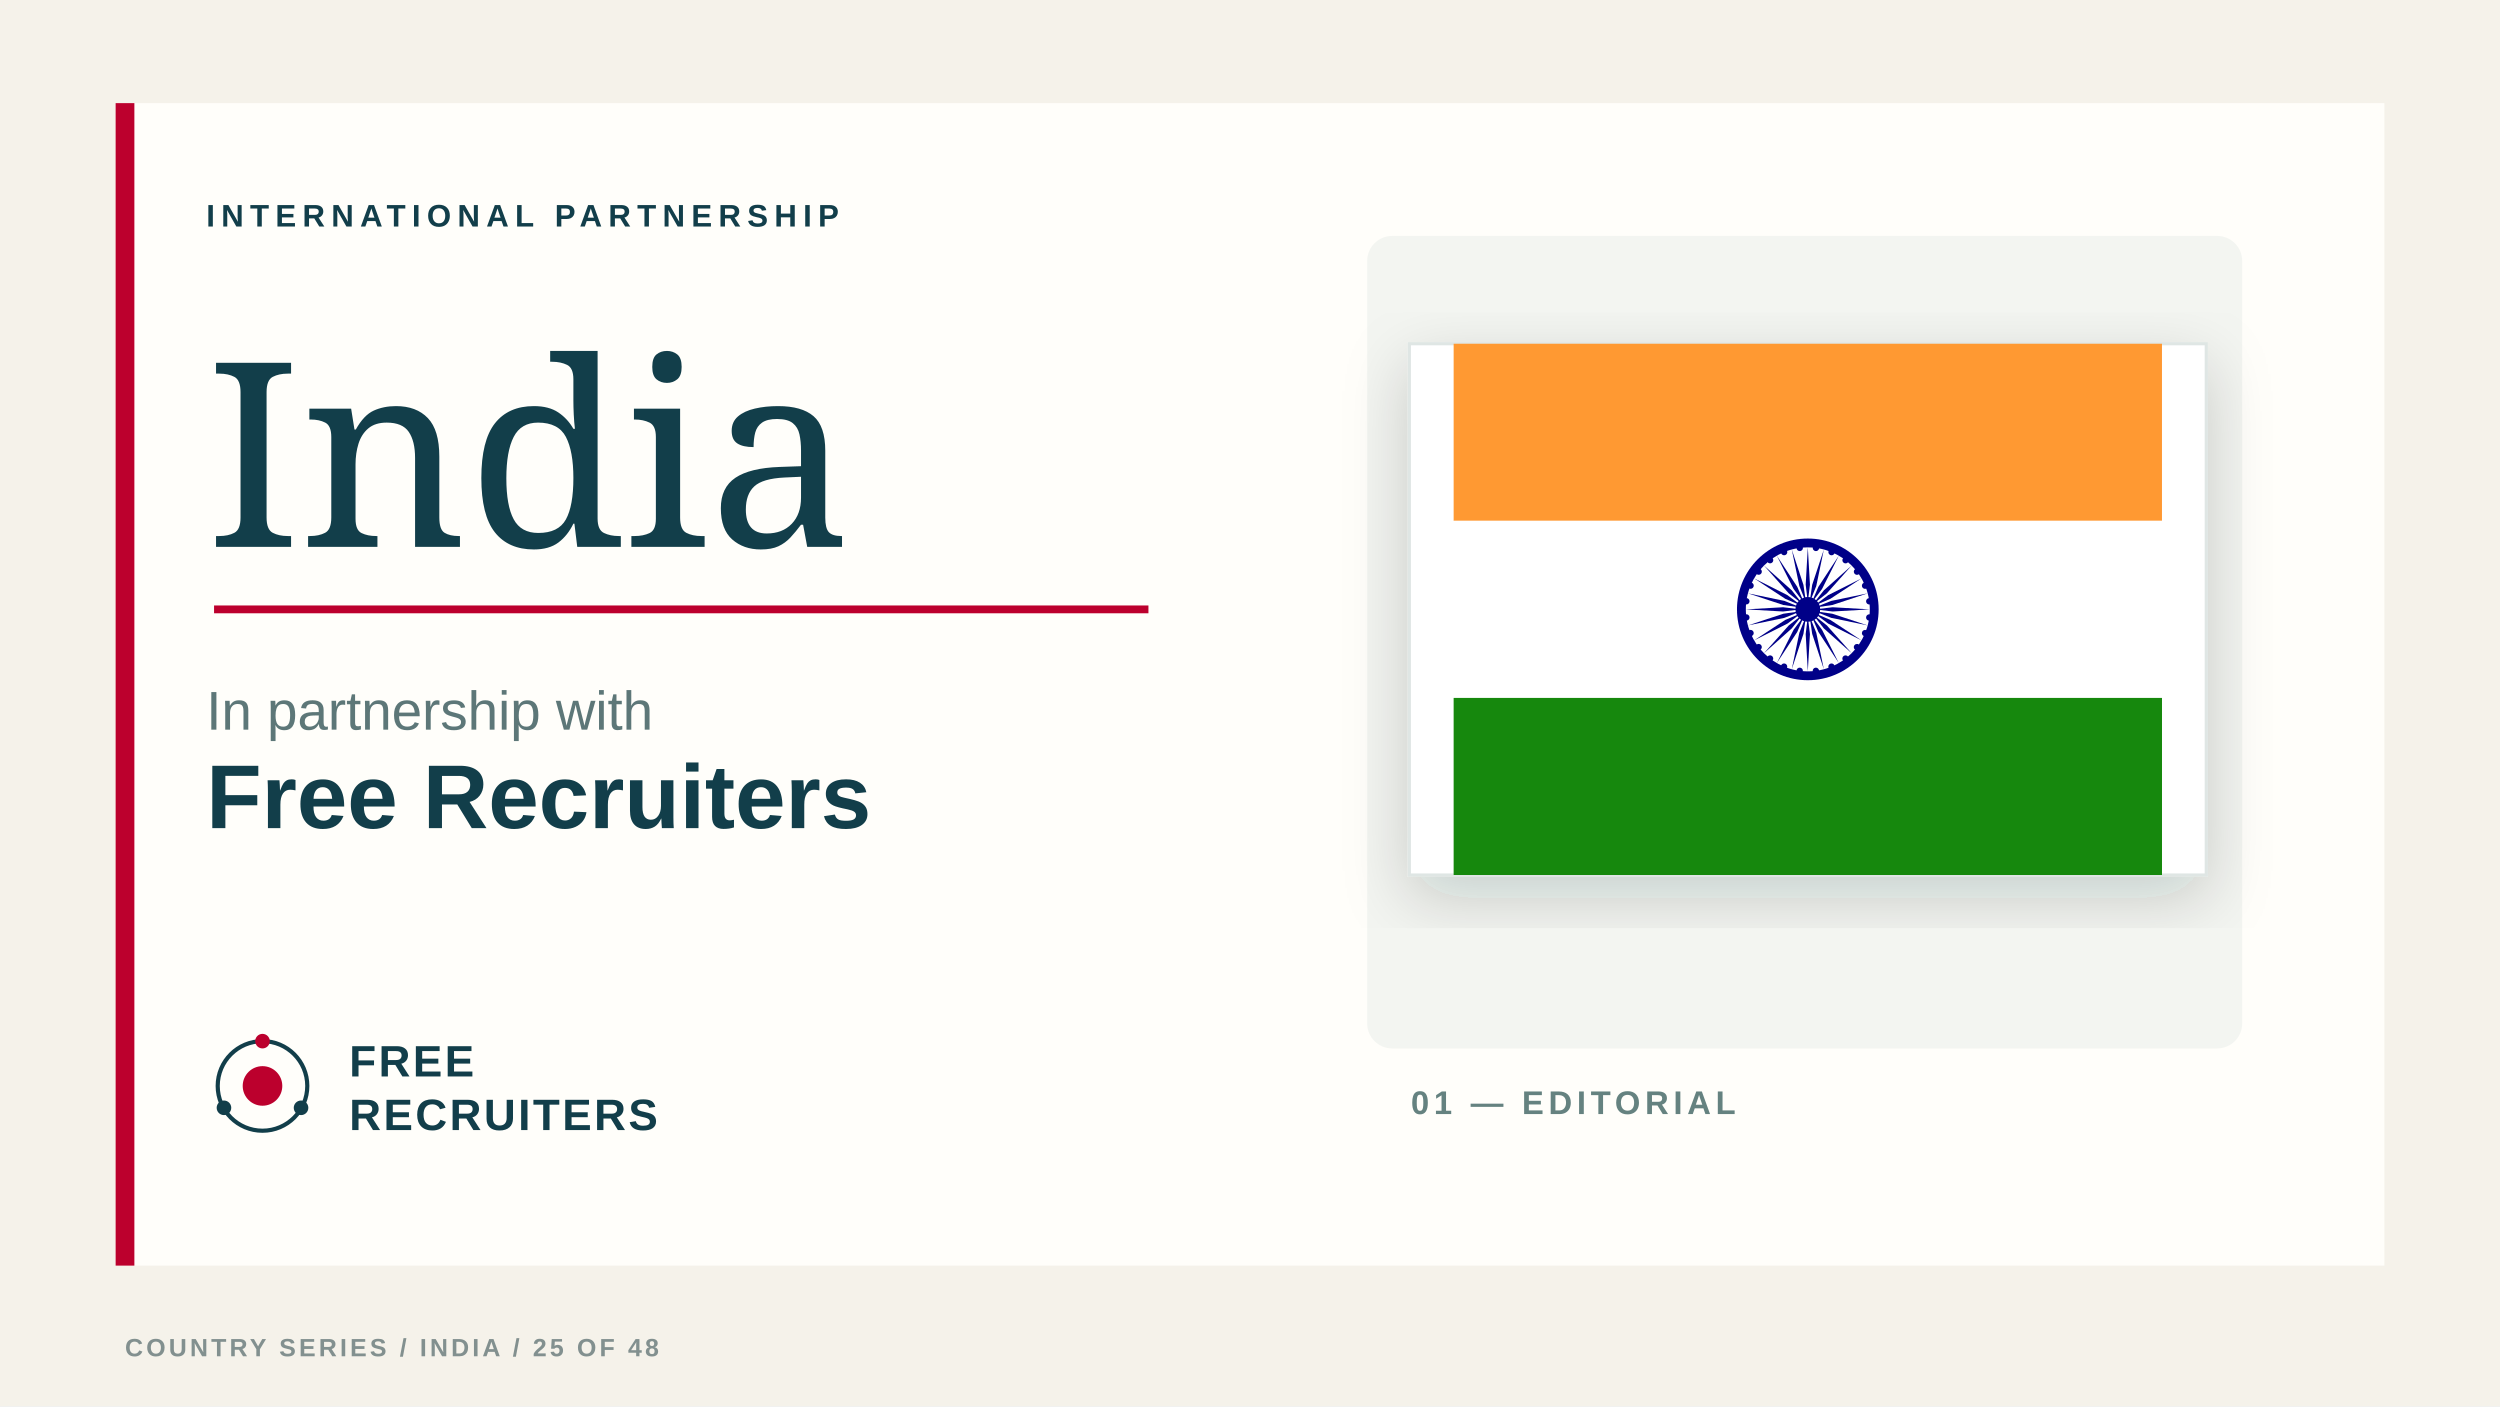
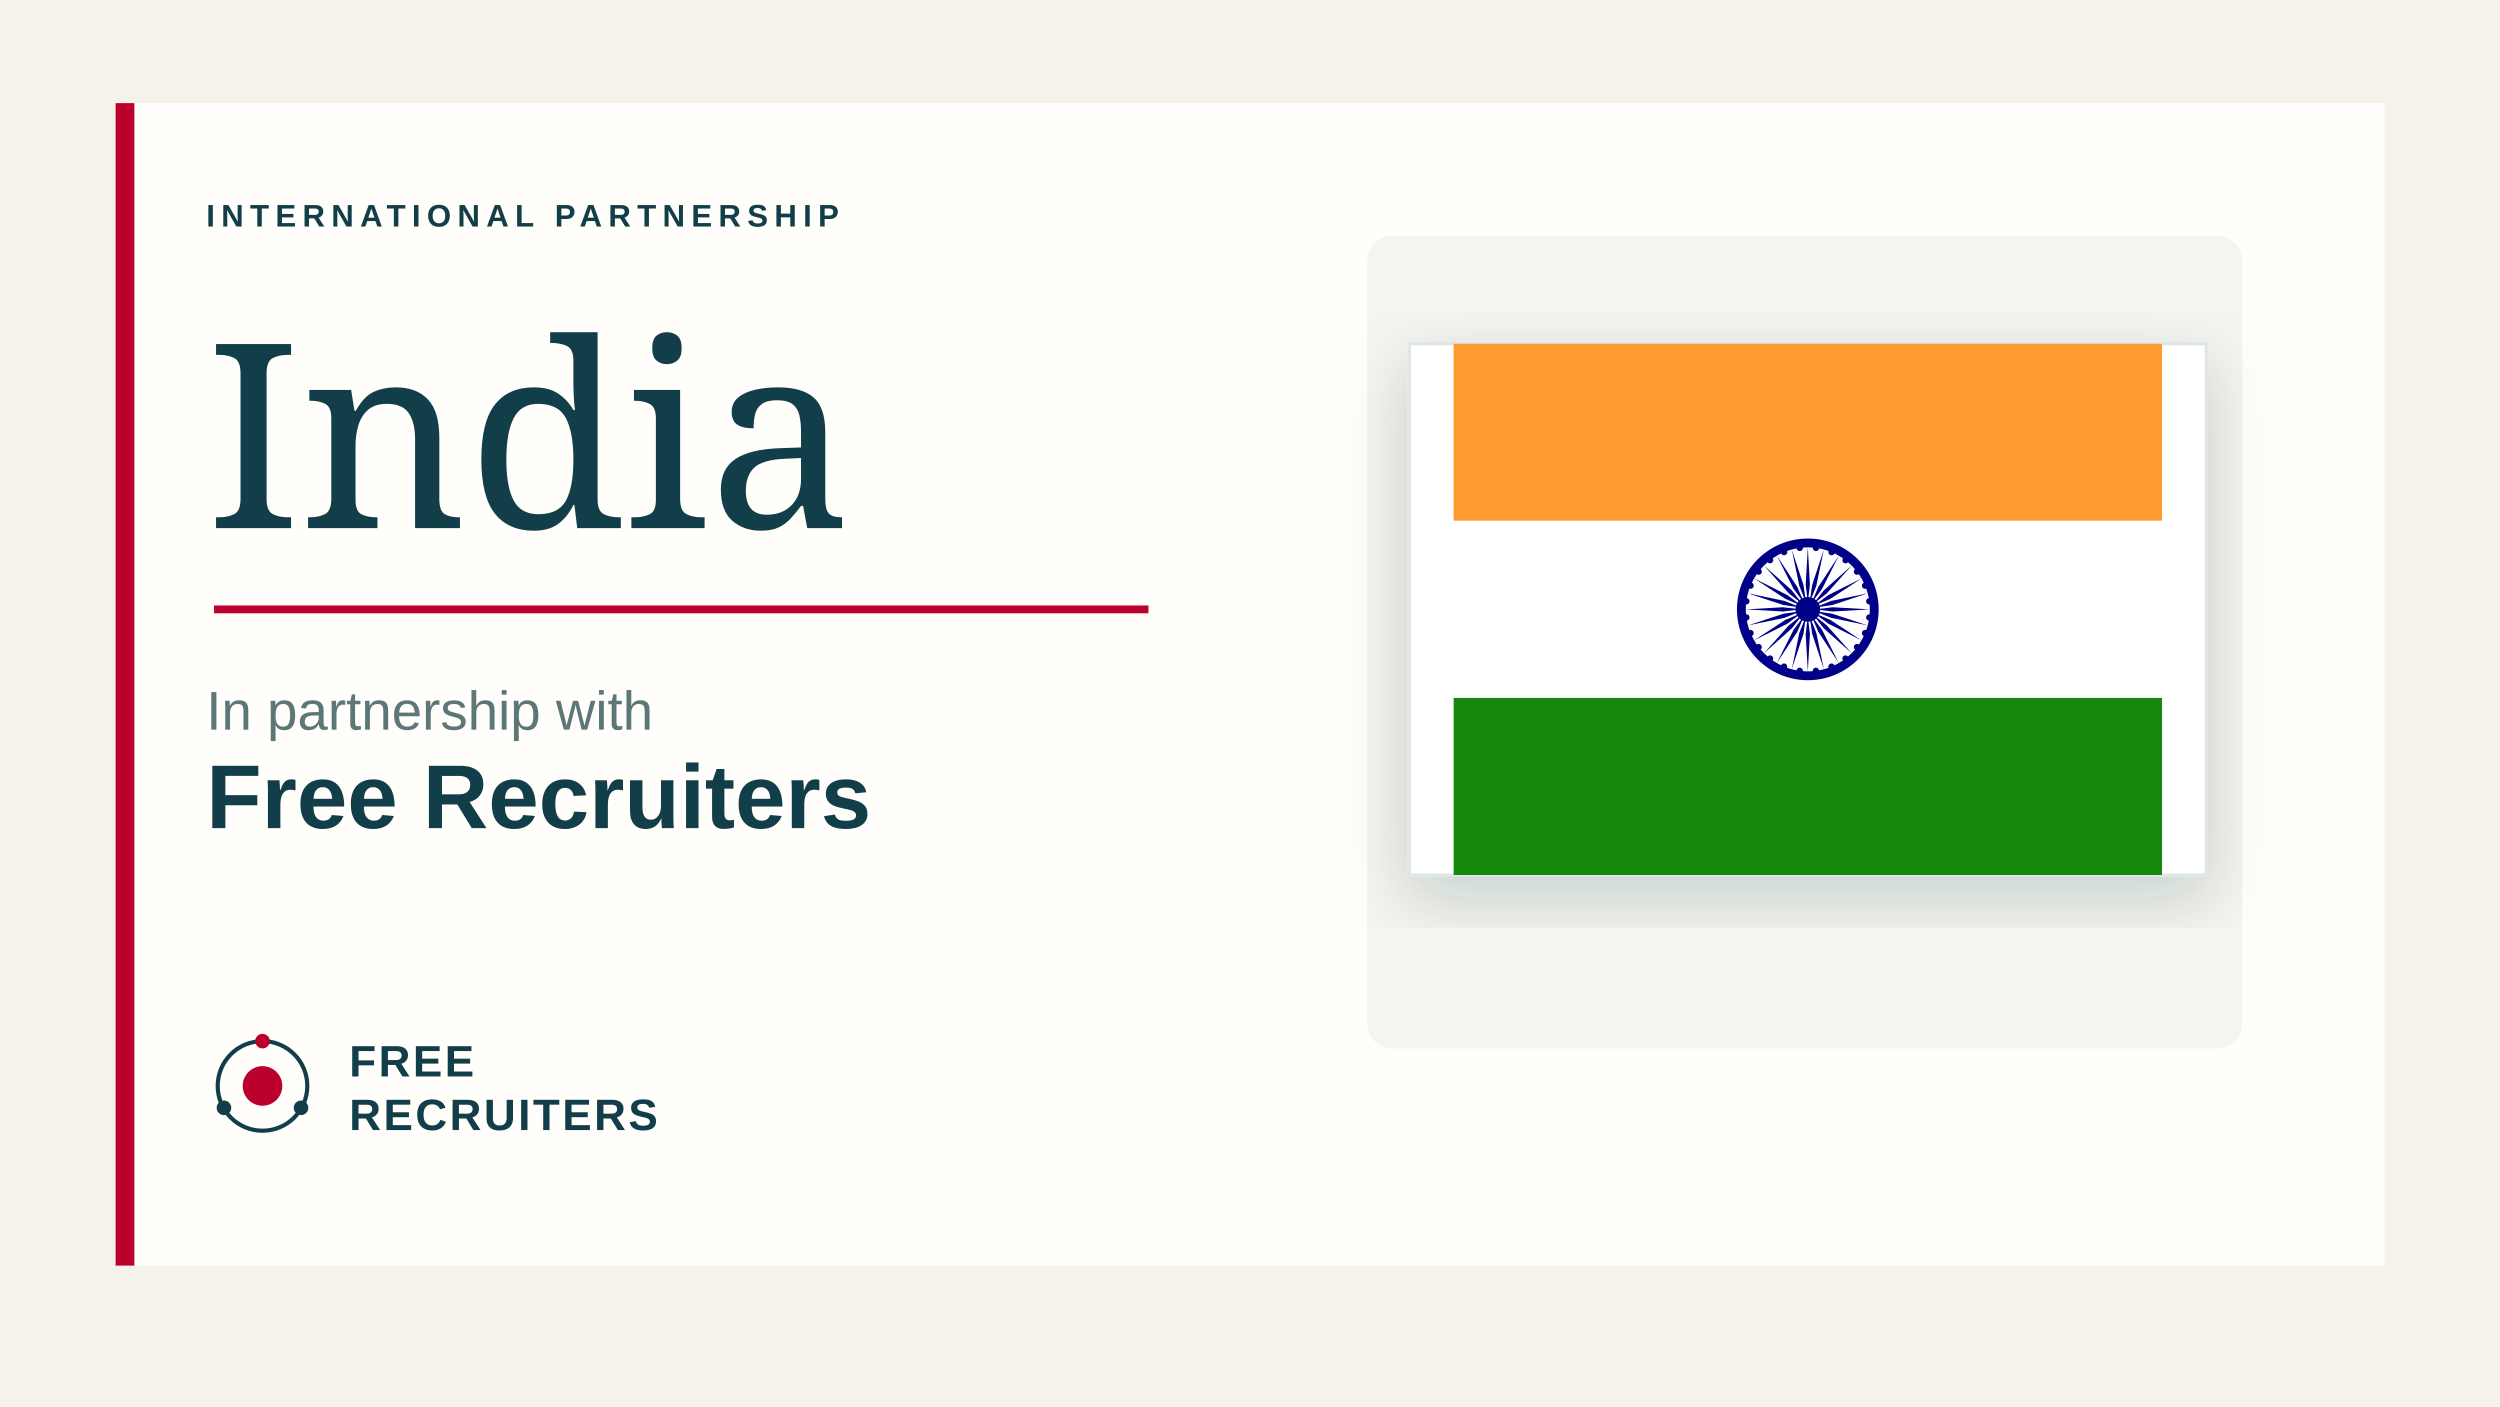
<svg xmlns="http://www.w3.org/2000/svg" xmlns:xlink="http://www.w3.org/1999/xlink" width="1600" height="900" viewBox="0 0 1600 900" role="img" aria-label="India in partnership with Free Recruiters — Editorial">
  <defs>
    <filter id="shadow">
      <feDropShadow dx="0" dy="14" stdDeviation="20" flood-color="#081F29" flood-opacity=".18" />
    </filter>
    <linearGradient id="sky" x2="1" y2="1">
      <stop stop-color="#d9f2f0" />
      <stop offset="1" stop-color="#eef4ff" />
    </linearGradient>
  </defs>
  <rect width="1600" height="900" fill="#F5F2EA" />
  <rect x="74" y="66" width="1452" height="744" fill="#FFFEFA" />
  <rect x="74" y="66" width="12" height="744" fill="#BC002D" />
  <text x="132" y="145" text-anchor="start" font-family="Arial, sans-serif" font-size="20" font-weight="700" letter-spacing="4" fill="#123E4A">INTERNATIONAL PARTNERSHIP</text>
-   <text x="132" y="350" text-anchor="start" font-family="Georgia,serif" font-size="165" font-weight="400" letter-spacing="0" fill="#123E4A">India</text>
+   <text x="132" y="338" text-anchor="start" font-family="Georgia,serif" font-size="165" font-weight="400" letter-spacing="0" fill="#123E4A">India</text>
  <path d="M137 390H735" stroke="#BC002D" stroke-width="5" />
  <text x="132" y="467" text-anchor="start" font-family="Arial, sans-serif" font-size="35" font-weight="400" letter-spacing="0" fill="#5D7778">In partnership with</text>
  <text x="132" y="530" text-anchor="start" font-family="Arial, sans-serif" font-size="58" font-weight="700" letter-spacing="0" fill="#123E4A">Free Recruiters</text>
  <g transform="translate(132 659) scale(0.666667)">
    <circle cx="54" cy="54" r="43" fill="none" stroke="#123E4A" stroke-width="4" />
    <circle cx="54" cy="54" r="19" fill="#BC002D" />
    <circle cx="54" cy="11" r="7" fill="#BC002D" />
    <circle cx="91" cy="75" r="7" fill="#123E4A" />
    <circle cx="17" cy="75" r="7" fill="#123E4A" />
  </g>
  <g font-family="Arial, sans-serif" font-weight="800" fill="#123E4A">
    <text x="223.52" y="688.92" font-size="28.16" letter-spacing="1.6">FREE</text>
    <text x="223.52" y="723.24" font-size="28.16" letter-spacing="1.6">RECRUITERS</text>
  </g>
  <rect x="875" y="151" width="560" height="520" rx="16" fill="#F3F5F1" />
  <g filter="url(#shadow)">
    <rect x="902" y="220" width="510" height="340" fill="#fff" stroke="#dfe6e4" stroke-width="2" />
    <svg id="flag-icons-in" viewBox="0 0 640 480" x="902" y="220" width="510" height="340" preserveAspectRatio="xMidYMid meet">
      <path fill="#f93" d="M0 0h640v160H0z" />
      <path fill="#fff" d="M0 160h640v160H0z" />
      <path fill="#128807" d="M0 320h640v160H0z" />
      <g transform="matrix(3.2 0 0 3.2 320 240)">
        <circle r="20" fill="#008" />
        <circle r="17.5" fill="#fff" />
        <circle r="3.5" fill="#008" />
        <g id="in-d">
          <g id="in-c">
            <g id="in-b">
              <g id="in-a" fill="#008">
                <circle r=".9" transform="rotate(7.5 -8.8 133.5)" />
                <path d="M0 17.5.6 7 0 2l-.6 5z" />
              </g>
              <use xlink:href="#in-a" width="100%" height="100%" transform="rotate(15)" />
            </g>
            <use xlink:href="#in-b" width="100%" height="100%" transform="rotate(30)" />
          </g>
          <use xlink:href="#in-c" width="100%" height="100%" transform="rotate(60)" />
        </g>
        <use xlink:href="#in-d" width="100%" height="100%" transform="rotate(120)" />
        <use xlink:href="#in-d" width="100%" height="100%" transform="rotate(-120)" />
      </g>
    </svg>
  </g>
-   <text x="903" y="713" text-anchor="start" font-family="Arial, sans-serif" font-size="21" font-weight="700" letter-spacing="3" fill="#658280">01 — EDITORIAL</text>
-   <text x="80" y="868" text-anchor="start" font-family="Arial, sans-serif" font-size="16" font-weight="700" letter-spacing="2" fill="#82908F">COUNTRY SERIES  /  INDIA  /  25 OF 48</text>
</svg>
